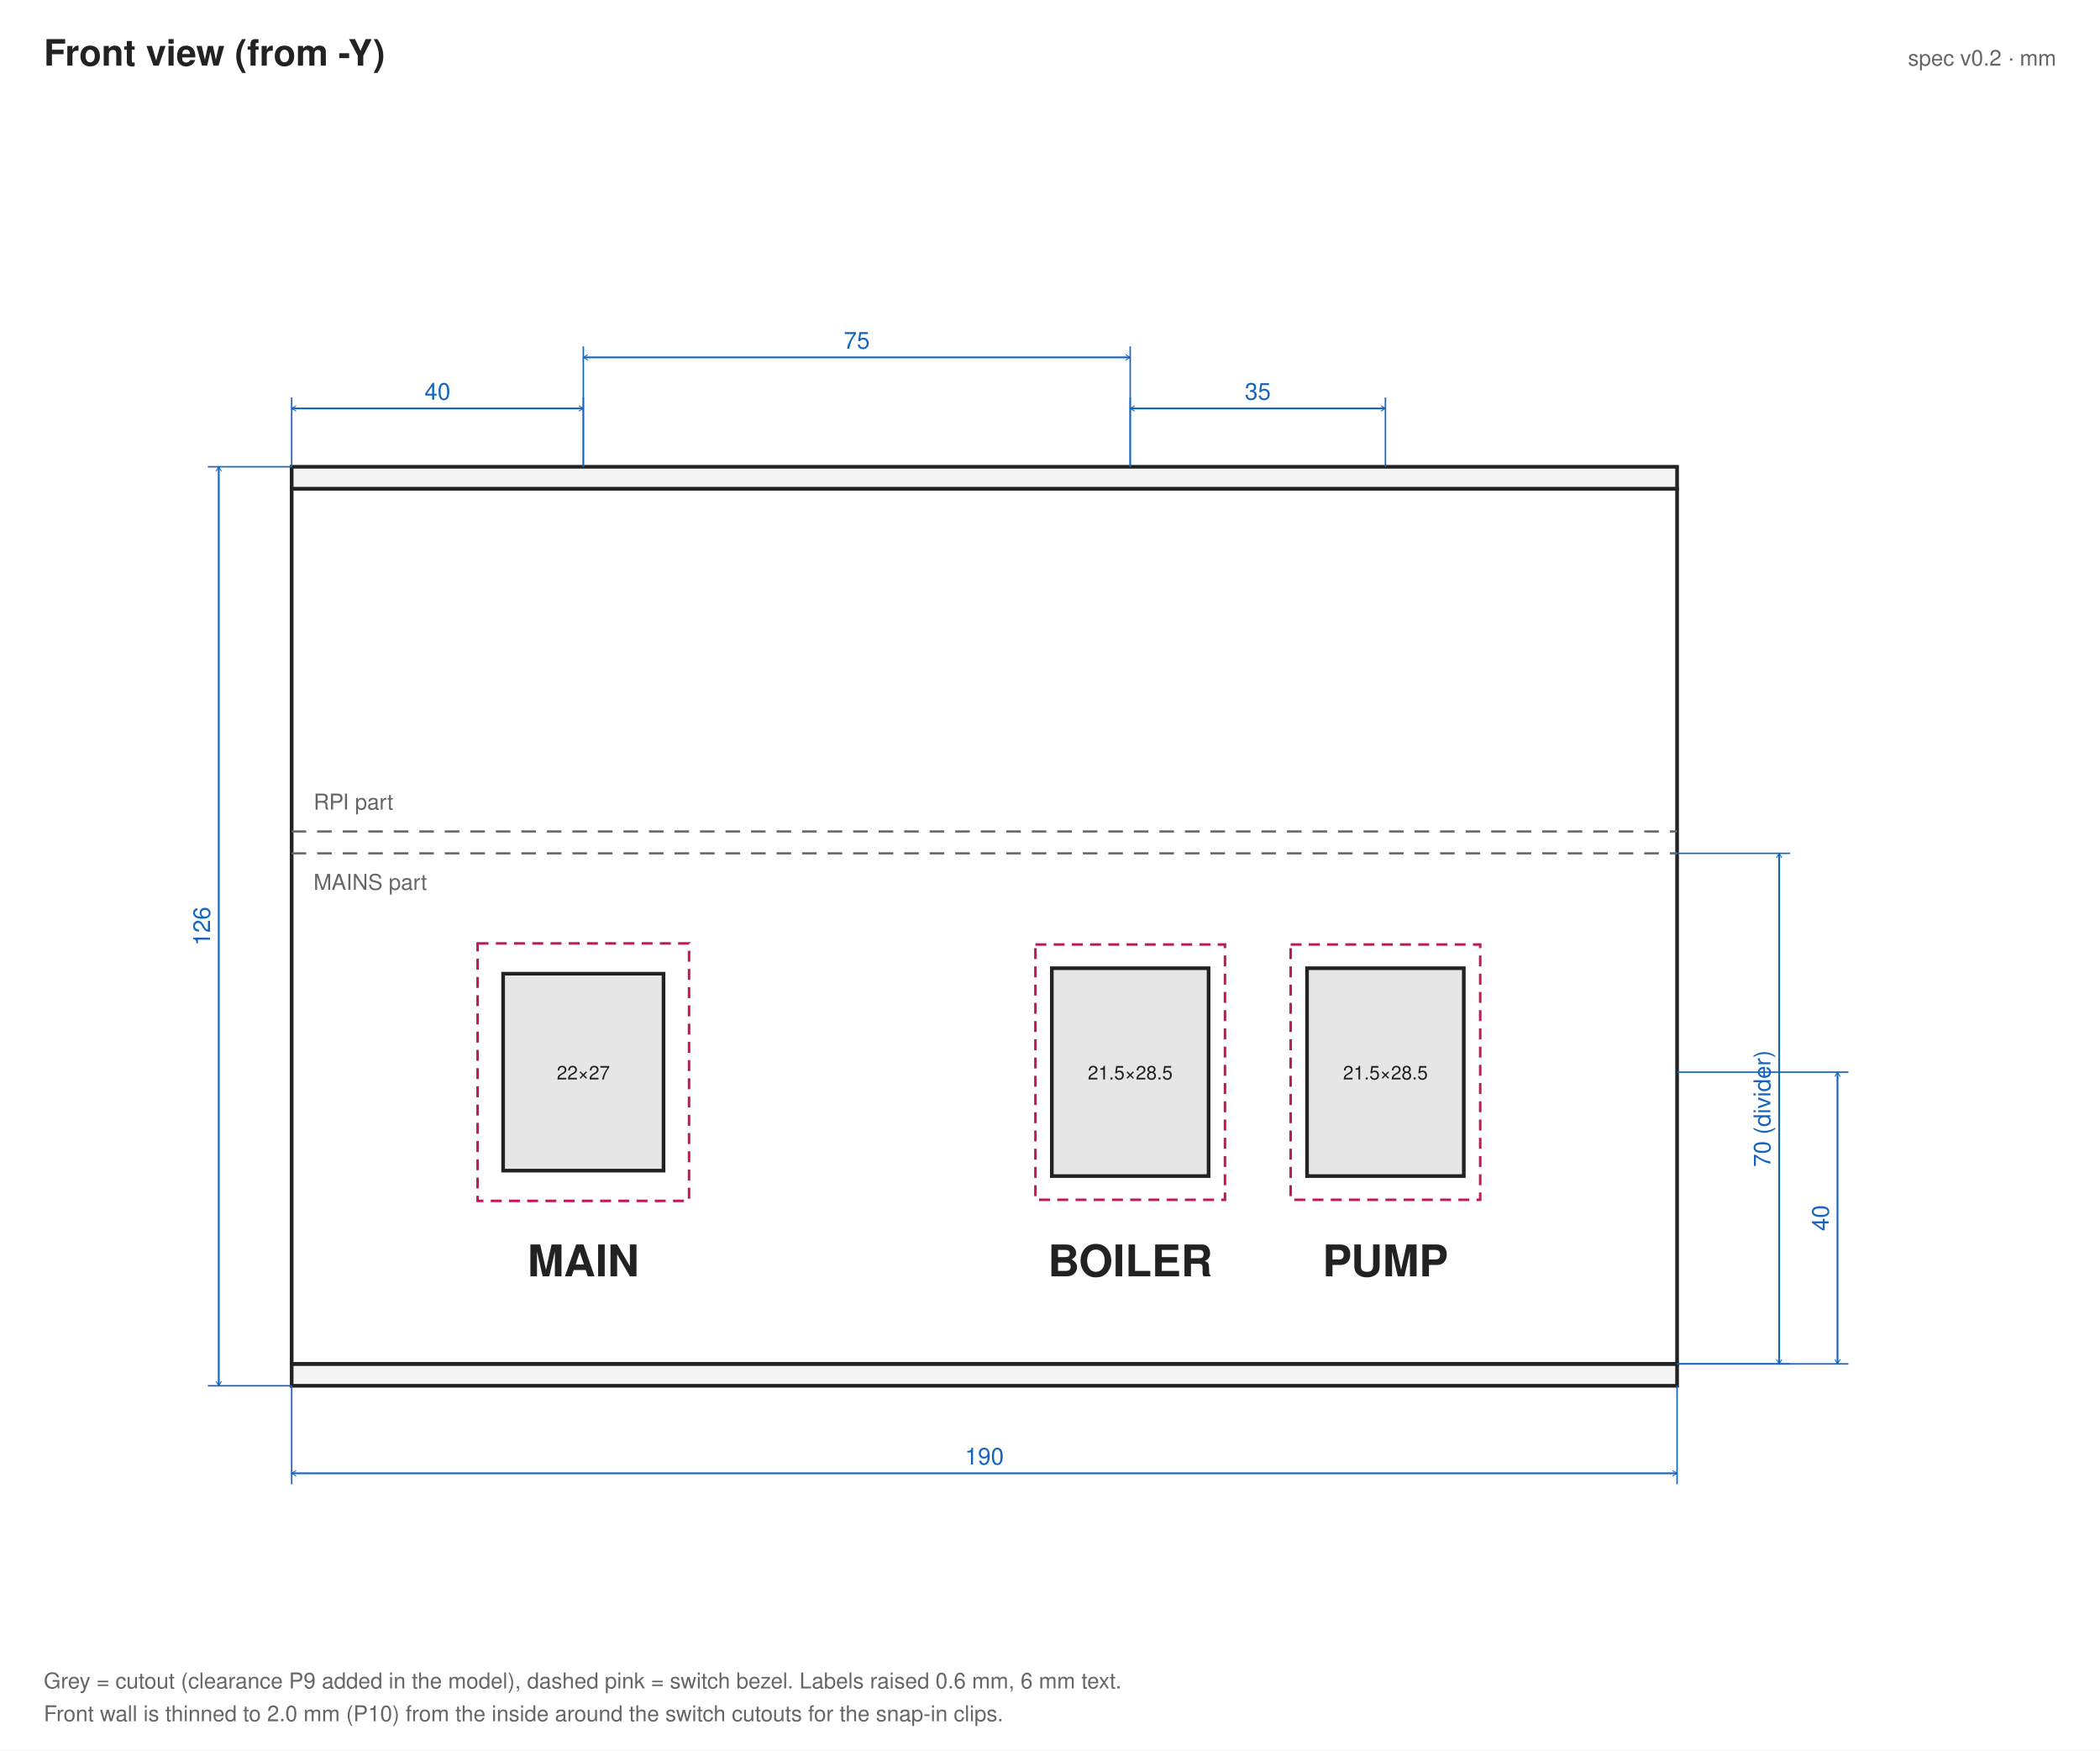
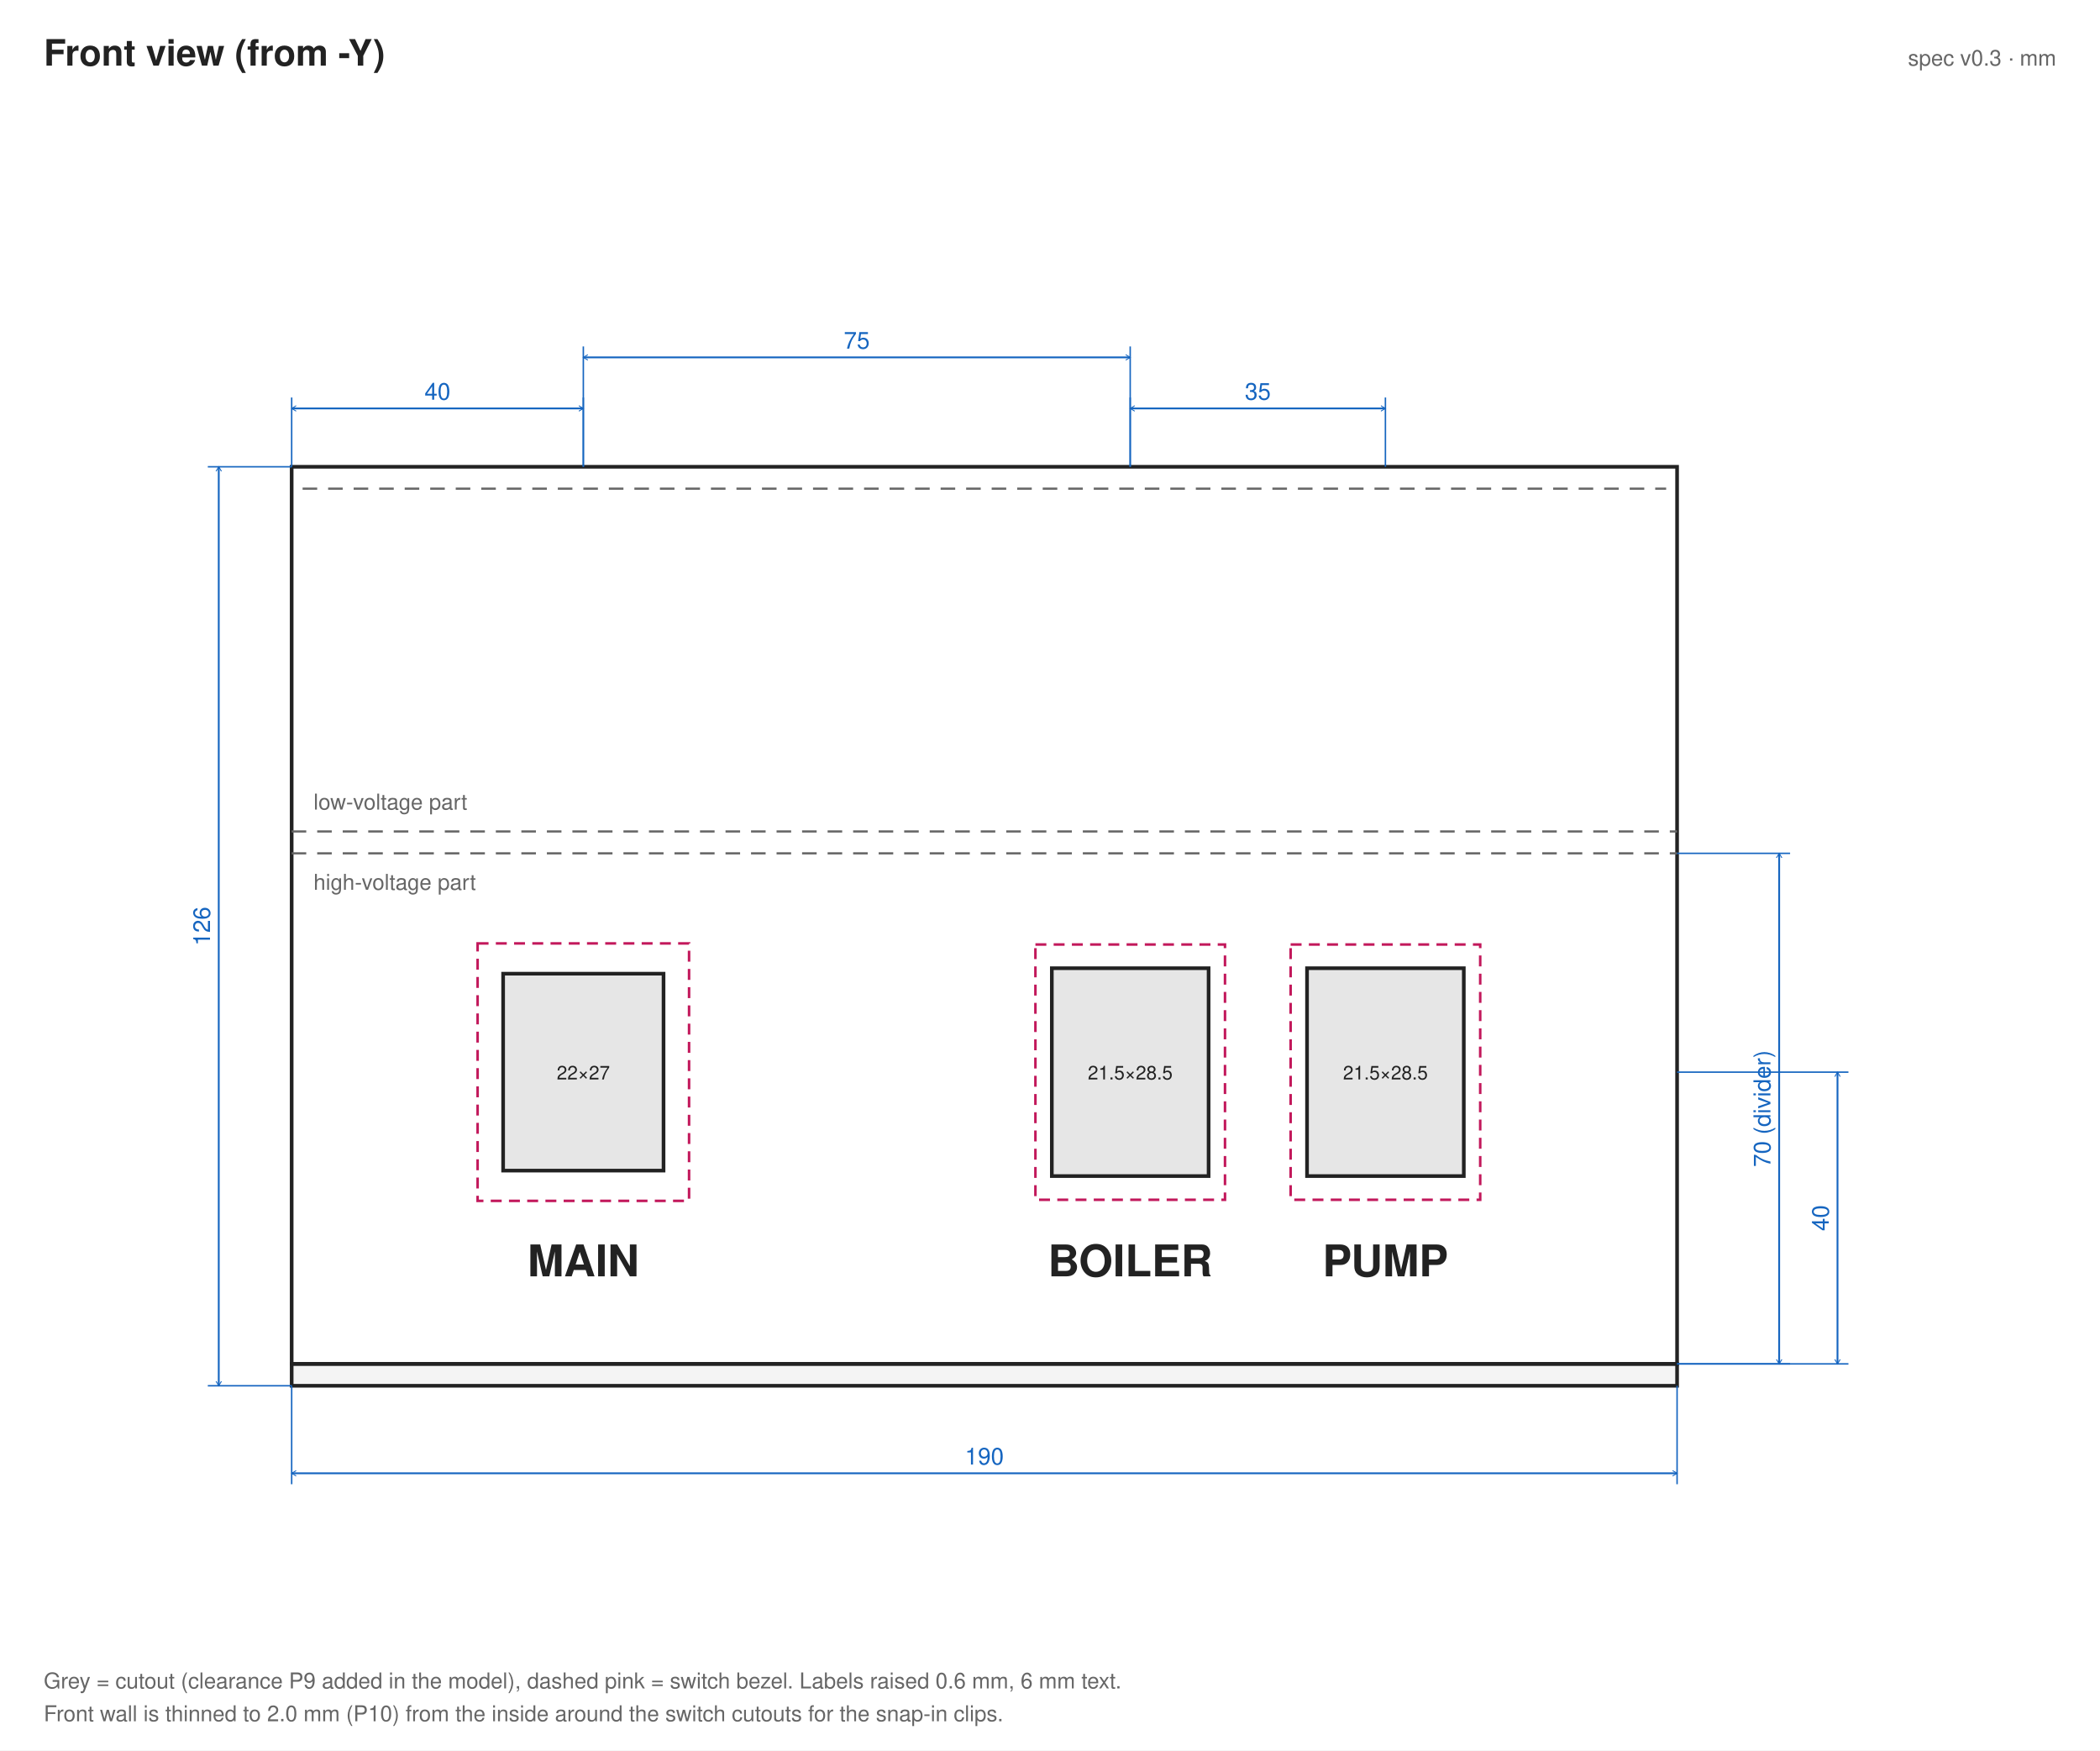
<svg xmlns="http://www.w3.org/2000/svg" width="864" height="720" viewBox="0 0 288.00 240.00">
  <defs>
    <marker id="a" viewBox="0 0 10 10" refX="5" refY="5" markerWidth="5" markerHeight="5" orient="auto-start-reverse">
      <path d="M0,2 L5,5 L0,8" fill="none" stroke="#1565c0" />
    </marker>
  </defs>
  <rect width="100%" height="100%" fill="#fff" />
  <text x="6" y="9" font-size="5" font-weight="bold" font-family="Helvetica, Arial, sans-serif" fill="#222">Front view (from -Y)</text>
-   <text x="282.00" y="9" font-size="3" text-anchor="end" fill="#666" font-family="Helvetica, Arial, sans-serif">spec v0.2 · mm</text>
+   <text x="282.00" y="9" font-size="3" text-anchor="end" fill="#666" font-family="Helvetica, Arial, sans-serif">spec v0.3 · mm</text>
  <rect x="40.00" y="187.00" width="190.00" height="3.00" rx="0" fill="#f4f4f4" stroke="#222" stroke-width="0.5" />
-   <rect x="40.00" y="67.00" width="190.00" height="120.00" rx="0" fill="none" stroke="#222" stroke-width="0.5" />
-   <rect x="40.00" y="64.00" width="190.00" height="3.00" rx="0" fill="#f4f4f4" stroke="#222" stroke-width="0.5" />
+   <rect x="40.00" y="64.00" width="190.00" height="123.00" rx="0" fill="none" stroke="#222" stroke-width="0.5" />
+   <line x1="41.50" y1="67.00" x2="228.50" y2="67.00" stroke="#666" stroke-width="0.3" stroke-dasharray="2 1.5" />
  <line x1="40.00" y1="117.00" x2="230.00" y2="117.00" stroke="#666" stroke-width="0.3" stroke-dasharray="2 1.5" />
  <line x1="40.00" y1="114.00" x2="230.00" y2="114.00" stroke="#666" stroke-width="0.3" stroke-dasharray="2 1.5" />
-   <text x="43.00" y="111.00" font-size="3" fill="#666" text-anchor="start" font-weight="normal" font-family="Helvetica, Arial, sans-serif">RPI part</text>
-   <text x="43.00" y="122.00" font-size="3" fill="#666" text-anchor="start" font-weight="normal" font-family="Helvetica, Arial, sans-serif">MAINS part</text>
+   <text x="43.00" y="111.00" font-size="3" fill="#666" text-anchor="start" font-weight="normal" font-family="Helvetica, Arial, sans-serif">low-voltage part</text>
+   <text x="43.00" y="122.00" font-size="3" fill="#666" text-anchor="start" font-weight="normal" font-family="Helvetica, Arial, sans-serif">high-voltage part</text>
  <rect x="65.50" y="129.35" width="29.00" height="35.30" rx="0" fill="none" stroke="#c2185b" stroke-width="0.35" stroke-dasharray="1.5 1" />
  <rect x="69.00" y="133.50" width="22.00" height="27.00" rx="0" fill="#e6e6e6" stroke="#222" stroke-width="0.5" />
  <text x="80.00" y="148.00" font-size="2.6" fill="#222" text-anchor="middle" font-weight="normal" font-family="Helvetica, Arial, sans-serif">22×27</text>
  <text x="80.00" y="175.00" font-size="6" fill="#222" text-anchor="middle" font-weight="bold" font-family="Helvetica, Arial, sans-serif">MAIN</text>
  <rect x="142.00" y="129.50" width="26.00" height="35.00" rx="0" fill="none" stroke="#c2185b" stroke-width="0.35" stroke-dasharray="1.5 1" />
  <rect x="144.25" y="132.75" width="21.50" height="28.50" rx="0" fill="#e6e6e6" stroke="#222" stroke-width="0.5" />
  <text x="155.00" y="148.00" font-size="2.6" fill="#222" text-anchor="middle" font-weight="normal" font-family="Helvetica, Arial, sans-serif">21.5×28.5</text>
  <text x="155.00" y="175.00" font-size="6" fill="#222" text-anchor="middle" font-weight="bold" font-family="Helvetica, Arial, sans-serif">BOILER</text>
  <rect x="177.00" y="129.50" width="26.00" height="35.00" rx="0" fill="none" stroke="#c2185b" stroke-width="0.35" stroke-dasharray="1.5 1" />
  <rect x="179.25" y="132.75" width="21.50" height="28.50" rx="0" fill="#e6e6e6" stroke="#222" stroke-width="0.5" />
  <text x="190.00" y="148.00" font-size="2.6" fill="#222" text-anchor="middle" font-weight="normal" font-family="Helvetica, Arial, sans-serif">21.5×28.5</text>
  <text x="190.00" y="175.00" font-size="6" fill="#222" text-anchor="middle" font-weight="bold" font-family="Helvetica, Arial, sans-serif">PUMP</text>
  <line x1="40.00" y1="190.00" x2="40.00" y2="203.50" stroke="#1565c0" stroke-width="0.2" />
  <line x1="230.00" y1="190.00" x2="230.00" y2="203.50" stroke="#1565c0" stroke-width="0.2" />
  <line x1="40.00" y1="202.00" x2="230.00" y2="202.00" stroke="#1565c0" stroke-width="0.25" marker-start="url(#a)" marker-end="url(#a)" />
  <text x="135.00" y="200.80" font-size="3.2" fill="#1565c0" text-anchor="middle" font-weight="normal" font-family="Helvetica, Arial, sans-serif">190</text>
  <line x1="40.00" y1="64.00" x2="40.00" y2="54.50" stroke="#1565c0" stroke-width="0.2" />
  <line x1="80.00" y1="64.00" x2="80.00" y2="54.50" stroke="#1565c0" stroke-width="0.2" />
  <line x1="40.00" y1="56.00" x2="80.00" y2="56.00" stroke="#1565c0" stroke-width="0.25" marker-start="url(#a)" marker-end="url(#a)" />
  <text x="60.00" y="54.80" font-size="3.2" fill="#1565c0" text-anchor="middle" font-weight="normal" font-family="Helvetica, Arial, sans-serif">40</text>
  <line x1="80.00" y1="64.00" x2="80.00" y2="47.50" stroke="#1565c0" stroke-width="0.2" />
  <line x1="155.00" y1="64.00" x2="155.00" y2="47.50" stroke="#1565c0" stroke-width="0.2" />
  <line x1="80.00" y1="49.00" x2="155.00" y2="49.00" stroke="#1565c0" stroke-width="0.25" marker-start="url(#a)" marker-end="url(#a)" />
  <text x="117.50" y="47.80" font-size="3.2" fill="#1565c0" text-anchor="middle" font-weight="normal" font-family="Helvetica, Arial, sans-serif">75</text>
  <line x1="155.00" y1="64.00" x2="155.00" y2="54.50" stroke="#1565c0" stroke-width="0.2" />
  <line x1="190.00" y1="64.00" x2="190.00" y2="54.50" stroke="#1565c0" stroke-width="0.2" />
  <line x1="155.00" y1="56.00" x2="190.00" y2="56.00" stroke="#1565c0" stroke-width="0.25" marker-start="url(#a)" marker-end="url(#a)" />
  <text x="172.50" y="54.80" font-size="3.2" fill="#1565c0" text-anchor="middle" font-weight="normal" font-family="Helvetica, Arial, sans-serif">35</text>
  <line x1="40.00" y1="190.00" x2="28.50" y2="190.00" stroke="#1565c0" stroke-width="0.2" />
  <line x1="40.00" y1="64.00" x2="28.50" y2="64.00" stroke="#1565c0" stroke-width="0.2" />
  <line x1="30.00" y1="190.00" x2="30.00" y2="64.00" stroke="#1565c0" stroke-width="0.25" marker-start="url(#a)" marker-end="url(#a)" />
  <text x="28.80" y="127.00" font-size="3.2" fill="#1565c0" text-anchor="middle" font-weight="normal" font-family="Helvetica, Arial, sans-serif" transform="rotate(-90 28.80 127.00)">126</text>
  <line x1="230.00" y1="187.00" x2="253.50" y2="187.00" stroke="#1565c0" stroke-width="0.2" />
  <line x1="230.00" y1="147.00" x2="253.50" y2="147.00" stroke="#1565c0" stroke-width="0.2" />
  <line x1="252.00" y1="187.00" x2="252.00" y2="147.00" stroke="#1565c0" stroke-width="0.25" marker-start="url(#a)" marker-end="url(#a)" />
  <text x="250.80" y="167.00" font-size="3.2" fill="#1565c0" text-anchor="middle" font-weight="normal" font-family="Helvetica, Arial, sans-serif" transform="rotate(-90 250.80 167.00)">40</text>
  <line x1="230.00" y1="187.00" x2="245.50" y2="187.00" stroke="#1565c0" stroke-width="0.2" />
  <line x1="230.00" y1="117.00" x2="245.50" y2="117.00" stroke="#1565c0" stroke-width="0.2" />
  <line x1="244.00" y1="187.00" x2="244.00" y2="117.00" stroke="#1565c0" stroke-width="0.25" marker-start="url(#a)" marker-end="url(#a)" />
  <text x="242.80" y="152.00" font-size="3.2" fill="#1565c0" text-anchor="middle" font-weight="normal" font-family="Helvetica, Arial, sans-serif" transform="rotate(-90 242.80 152.00)">70 (divider)</text>
  <text x="6" y="236.00" font-size="3" fill="#666" font-family="Helvetica, Arial, sans-serif">Front wall is thinned to 2.0 mm (P10) from the inside around the switch cutouts for the snap-in clips.</text>
  <text x="6" y="231.50" font-size="3" fill="#666" font-family="Helvetica, Arial, sans-serif">Grey = cutout (clearance P9 added in the model), dashed pink = switch bezel. Labels raised 0.6 mm, 6 mm text.</text>
</svg>
